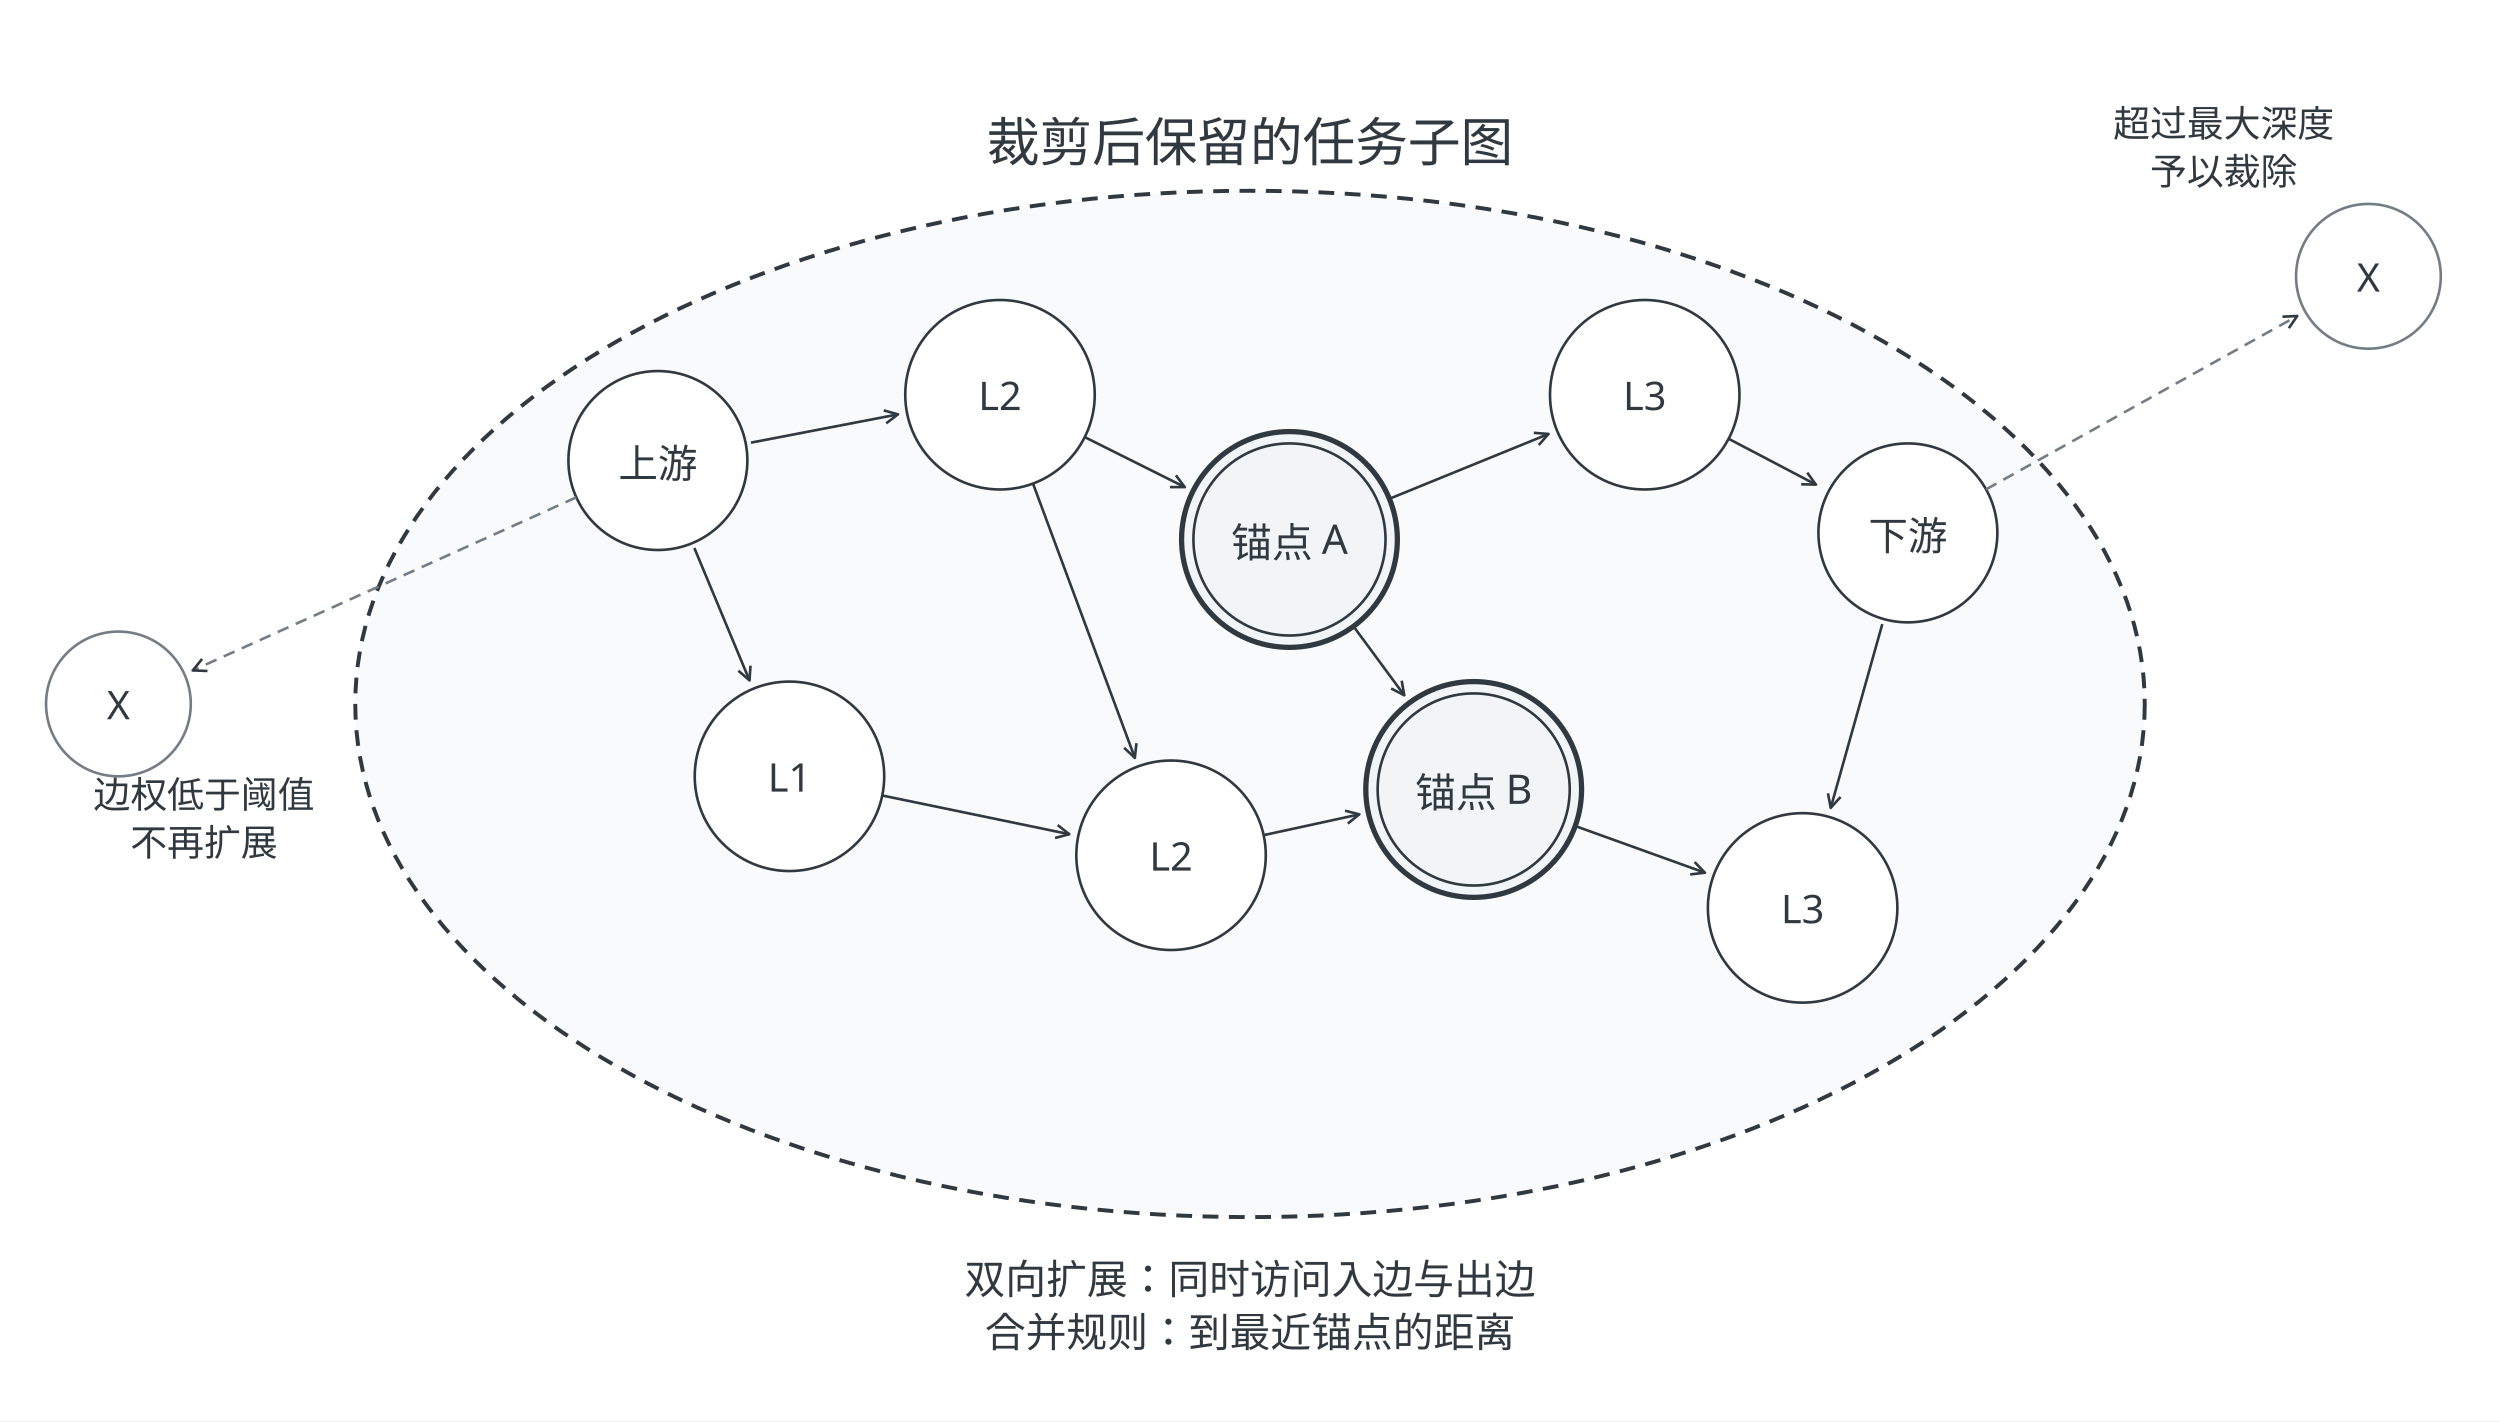
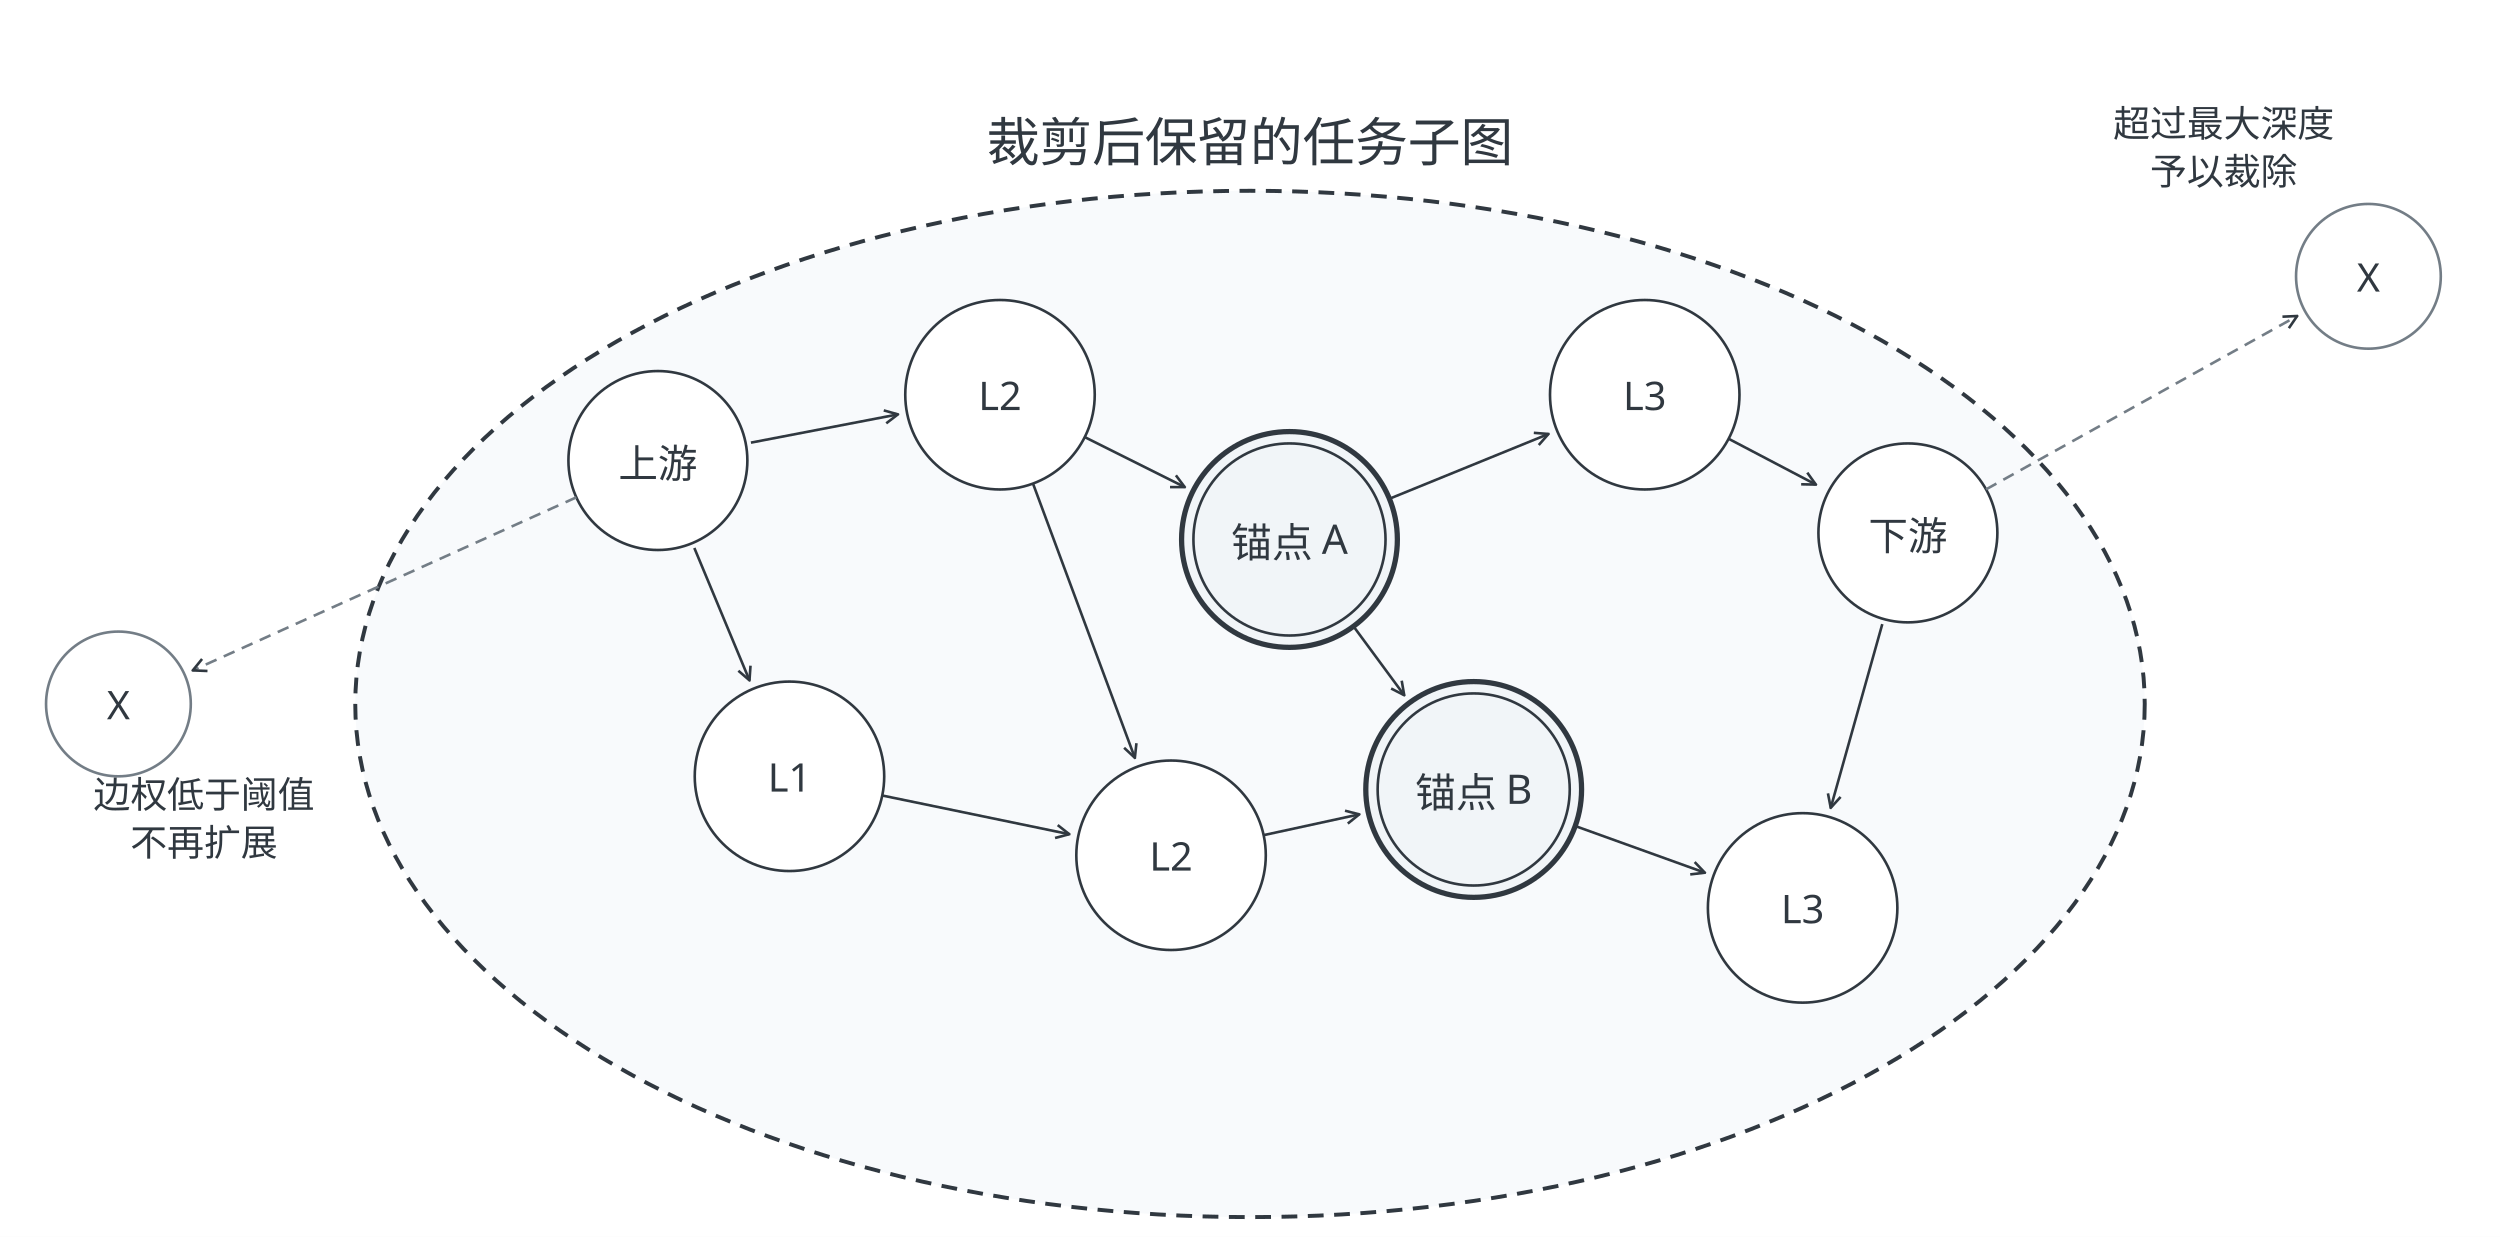
- <svg xmlns="http://www.w3.org/2000/svg" width="1900" height="1080" viewBox="0 0 1900 1080" role="img">
+ <svg xmlns="http://www.w3.org/2000/svg" width="1900" height="940" viewBox="0 0 1900 940" role="img">
  <defs>
    <marker id="arrow" markerWidth="12" markerHeight="12" refX="11" refY="6" orient="auto-start-reverse" markerUnits="userSpaceOnUse">
      <path d="M0,0 L11,6 L0,12 Z" fill="#303840" />
    </marker>
    <marker id="erArrow" markerWidth="20" markerHeight="20" refX="18" refY="10" orient="auto" markerUnits="userSpaceOnUse">
      <path d="M0,0 L18,10 L0,20 Z" fill="#303840" />
    </marker>
    <marker id="open" markerWidth="12" markerHeight="12" refX="11" refY="6" orient="auto-start-reverse" markerUnits="userSpaceOnUse">
      <path d="M1,1 L11,6 L1,11" fill="none" stroke="#303840" stroke-width="2" />
    </marker>
    <style>text{font-family:'Microsoft YaHei',sans-serif;fill:#303840;font-weight:400} .label{paint-order:stroke;stroke:#fff;stroke-width:9px;stroke-linejoin:round}</style>
  </defs>
-   <rect width="1900" height="1080" fill="#fff" />
+   <rect width="1900" height="940" fill="#fff" />
  <ellipse cx="950" cy="535" rx="680" ry="390" fill="#f8fafc" stroke="#303840" stroke-width="3" stroke-dasharray="12 8" />
  <text x="950" y="105" font-size="40" font-weight="600" text-anchor="middle" dominant-baseline="central">裁剪后保留的任务子图</text>
  <polyline points="570.704,336.403 682.421,314.919" fill="none" stroke="#303840" stroke-width="2" marker-end="url(#open)" />
  <polyline points="824.399,332.199 900.396,370.198" fill="none" stroke="#303840" stroke-width="2" marker-end="url(#open)" />
  <polyline points="1055.94,379.062 1176.839,329.806" fill="none" stroke="#303840" stroke-width="2" marker-end="url(#open)" />
  <polyline points="1313.749,333.468 1380.054,368.278" fill="none" stroke="#303840" stroke-width="2" marker-end="url(#open)" />
  <polyline points="527.692,416.462 569.615,517.077" fill="none" stroke="#303840" stroke-width="2" marker-end="url(#open)" />
  <polyline points="670.507,604.588 812.638,633.994" fill="none" stroke="#303840" stroke-width="2" marker-end="url(#open)" />
  <polyline points="960.357,634.705 1033.031,618.906" fill="none" stroke="#303840" stroke-width="2" marker-end="url(#open)" />
  <polyline points="1197.153,627.775 1295.67,663.241" fill="none" stroke="#303840" stroke-width="2" marker-end="url(#open)" />
  <polyline points="1028.642,476.015 1067.205,528.35" fill="none" stroke="#303840" stroke-width="2" marker-end="url(#open)" />
  <polyline points="785.069,367.495 862.493,575.943" fill="none" stroke="#303840" stroke-width="2" marker-end="url(#open)" />
  <polyline points="1430.542,474.321 1391.35,613.94" fill="none" stroke="#303840" stroke-width="2" marker-end="url(#open)" />
  <circle cx="500" cy="350" r="68" fill="#fff" stroke="#303840" stroke-width="2" />
  <text x="500" y="350" font-size="30" font-weight="500" text-anchor="middle" dominant-baseline="central">上游</text>
  <circle cx="760" cy="300" r="72" fill="#fff" stroke="#303840" stroke-width="2" />
  <text x="760" y="300" font-size="30" font-weight="500" text-anchor="middle" dominant-baseline="central">L2</text>
  <circle cx="980" cy="410" r="82" fill="#f1f5f8" stroke="#303840" stroke-width="4" />
  <circle cx="980" cy="410" r="73" fill="none" stroke="#303840" stroke-width="2" />
  <text x="980" y="410" font-size="31" font-weight="600" text-anchor="middle" dominant-baseline="central">锚点 A</text>
  <circle cx="1250" cy="300" r="72" fill="#fff" stroke="#303840" stroke-width="2" />
  <text x="1250" y="300" font-size="30" font-weight="500" text-anchor="middle" dominant-baseline="central">L3</text>
  <circle cx="1450" cy="405" r="68" fill="#fff" stroke="#303840" stroke-width="2" />
  <text x="1450" y="405" font-size="30" font-weight="500" text-anchor="middle" dominant-baseline="central">下游</text>
  <circle cx="600" cy="590" r="72" fill="#fff" stroke="#303840" stroke-width="2" />
  <text x="600" y="590" font-size="30" font-weight="500" text-anchor="middle" dominant-baseline="central">L1</text>
  <circle cx="890" cy="650" r="72" fill="#fff" stroke="#303840" stroke-width="2" />
  <text x="890" y="650" font-size="30" font-weight="500" text-anchor="middle" dominant-baseline="central">L2</text>
  <circle cx="1120" cy="600" r="82" fill="#f1f5f8" stroke="#303840" stroke-width="4" />
  <circle cx="1120" cy="600" r="73" fill="none" stroke="#303840" stroke-width="2" />
  <text x="1120" y="600" font-size="31" font-weight="600" text-anchor="middle" dominant-baseline="central">锚点 B</text>
  <circle cx="1370" cy="690" r="72" fill="#fff" stroke="#303840" stroke-width="2" />
  <text x="1370" y="690" font-size="30" font-weight="500" text-anchor="middle" dominant-baseline="central">L3</text>
  <polyline points="438.018,377.968 146.513,509.5" fill="none" stroke="#737d86" stroke-width="2" stroke-dasharray="9 6" marker-end="url(#open)" />
  <circle cx="90" cy="535" r="55" fill="#fff" stroke="#737d86" stroke-width="2" />
  <text x="90" y="535" font-size="30" font-weight="500" text-anchor="middle" dominant-baseline="central">X</text>
  <text x="155" y="601.8" font-size="28" font-weight="400" text-anchor="middle" dominant-baseline="central">边权低于阈值</text>
  <text x="155" y="638.2" font-size="28" font-weight="400" text-anchor="middle" dominant-baseline="central">不再扩展</text>
  <polyline points="1509.403,371.904 1745.839,240.176" fill="none" stroke="#737d86" stroke-width="2" stroke-dasharray="9 6" marker-end="url(#open)" />
  <circle cx="1800" cy="210" r="55" fill="#fff" stroke="#737d86" stroke-width="2" />
  <text x="1800" y="210" font-size="30" font-weight="500" text-anchor="middle" dominant-baseline="central">X</text>
  <text x="1690" y="91.8" font-size="28" font-weight="400" text-anchor="middle" dominant-baseline="central">超过最大深度</text>
  <text x="1690" y="128.2" font-size="28" font-weight="400" text-anchor="middle" dominant-baseline="central">予以裁除</text>
-   <text x="950" y="969.85" font-size="31" font-weight="500" text-anchor="middle" dominant-baseline="central">双向扩展：同时访问入边与出边</text>
-   <text x="950" y="1010.15" font-size="31" font-weight="500" text-anchor="middle" dominant-baseline="central">合并规则：到最近锚点的距离</text>
</svg>
